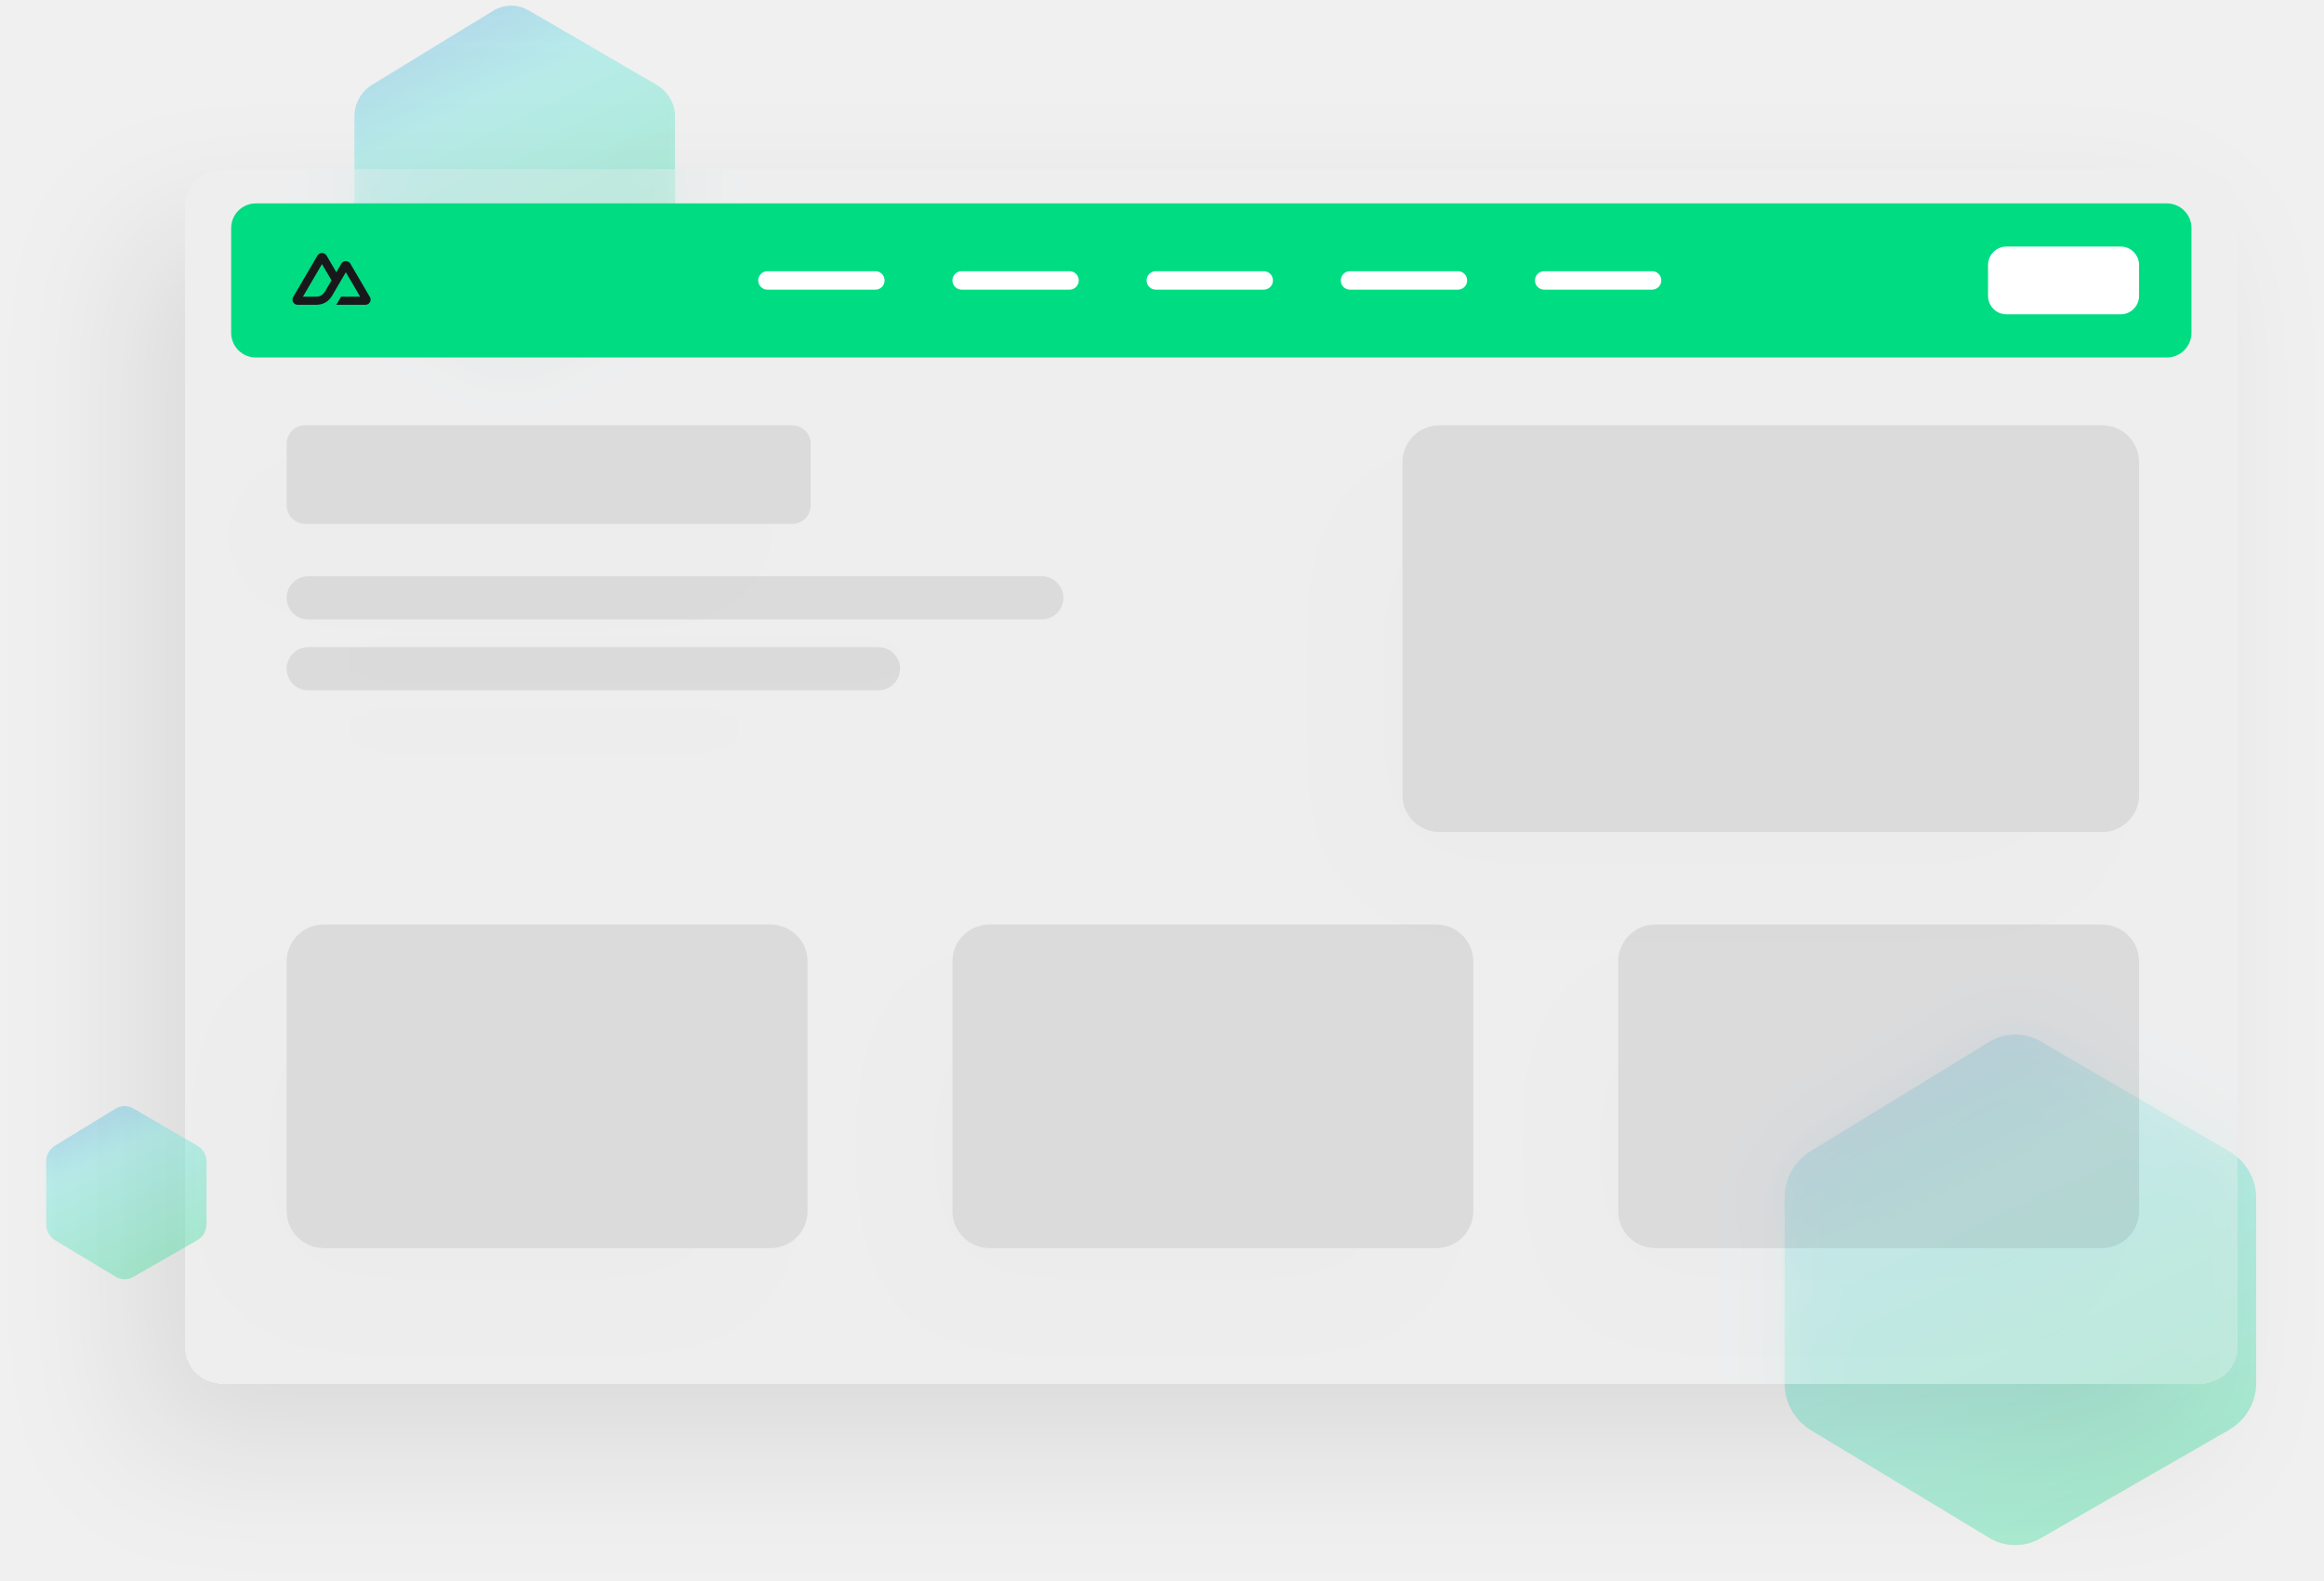
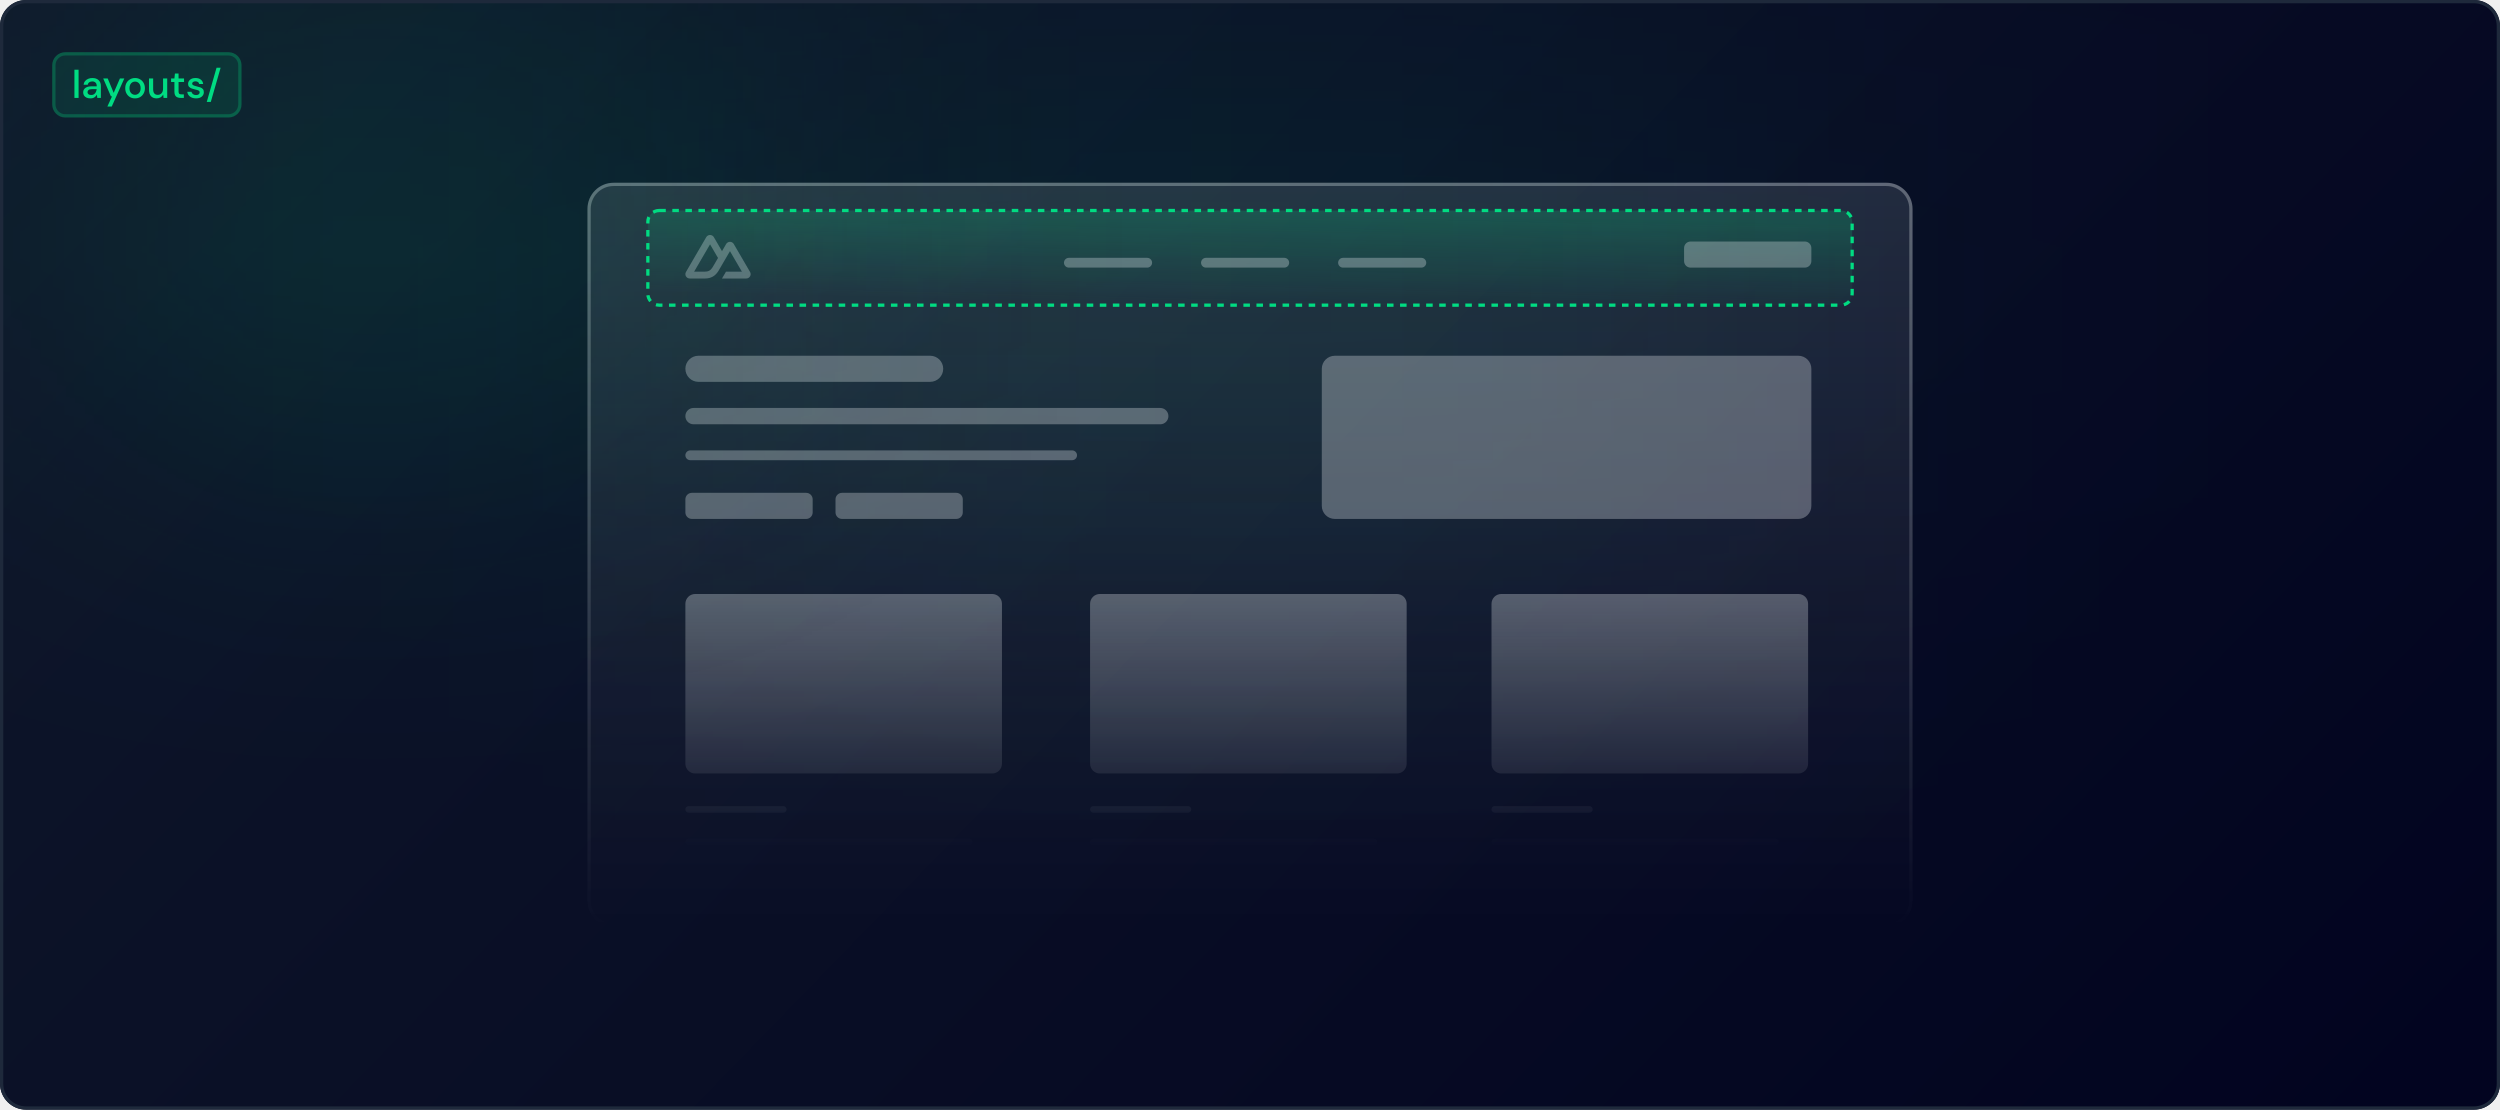
- <svg xmlns="http://www.w3.org/2000/svg" xmlns:xlink="http://www.w3.org/1999/xlink" fill="none" height="513" viewBox="0 0 754 513" width="754">
-   <filter id="a" color-interpolation-filters="sRGB" filterUnits="userSpaceOnUse" height="195.721" width="183.053" x="563.973" y="320.674">
-     <feFlood flood-opacity="0" result="BackgroundImageFix" />
-     <feGaussianBlur in="BackgroundImage" stdDeviation="7.513" />
-     <feComposite in2="SourceAlpha" operator="in" result="effect1_backgroundBlur_7267_84039" />
-     <feBlend in="SourceGraphic" in2="effect1_backgroundBlur_7267_84039" mode="normal" result="shape" />
-   </filter>
-   <filter id="b" color-interpolation-filters="sRGB" filterUnits="userSpaceOnUse" height="142.436" width="134.053" x="99.973" y="-13.195">
-     <feFlood flood-opacity="0" result="BackgroundImageFix" />
-     <feGaussianBlur in="BackgroundImage" stdDeviation="7.513" />
-     <feComposite in2="SourceAlpha" operator="in" result="effect1_backgroundBlur_7267_84039" />
-     <feBlend in="SourceGraphic" in2="effect1_backgroundBlur_7267_84039" mode="normal" result="shape" />
-   </filter>
-   <filter id="c" color-interpolation-filters="sRGB" filterUnits="userSpaceOnUse" height="482" width="754" x="0" y="31">
-     <feFlood flood-opacity="0" result="BackgroundImageFix" />
-     <feGaussianBlur in="BackgroundImage" stdDeviation="10" />
-     <feComposite in2="SourceAlpha" operator="in" result="effect1_backgroundBlur_7267_84039" />
-     <feColorMatrix in="SourceAlpha" result="hardAlpha" type="matrix" values="0 0 0 0 0 0 0 0 0 0 0 0 0 0 0 0 0 0 127 0" />
-     <feOffset dx="-16" dy="20" />
-     <feGaussianBlur stdDeviation="22" />
-     <feComposite in2="hardAlpha" operator="out" />
-     <feColorMatrix type="matrix" values="0 0 0 0 0 0 0 0 0 0 0 0 0 0 0 0 0 0 0.09 0" />
-     <feBlend in2="effect1_backgroundBlur_7267_84039" mode="normal" result="effect2_dropShadow_7267_84039" />
-     <feBlend in="SourceGraphic" in2="effect2_dropShadow_7267_84039" mode="normal" result="shape" />
-   </filter>
-   <filter id="d" color-interpolation-filters="sRGB" filterUnits="userSpaceOnUse" height="220" width="327" x="395" y="114">
-     <feFlood flood-opacity="0" result="BackgroundImageFix" />
-     <feGaussianBlur in="BackgroundImage" stdDeviation="10" />
-     <feComposite in2="SourceAlpha" operator="in" result="effect1_backgroundBlur_7267_84039" />
-     <feColorMatrix in="SourceAlpha" result="hardAlpha" type="matrix" values="0 0 0 0 0 0 0 0 0 0 0 0 0 0 0 0 0 0 127 0" />
-     <feOffset dx="-16" dy="20" />
-     <feGaussianBlur stdDeviation="22" />
-     <feComposite in2="hardAlpha" operator="out" />
-     <feColorMatrix type="matrix" values="0 0 0 0 0 0 0 0 0 0 0 0 0 0 0 0 0 0 0.09 0" />
-     <feBlend in2="effect1_backgroundBlur_7267_84039" mode="normal" result="effect2_dropShadow_7267_84039" />
-     <feBlend in="SourceGraphic" in2="effect2_dropShadow_7267_84039" mode="normal" result="shape" />
-   </filter>
-   <filter id="e" color-interpolation-filters="sRGB" filterUnits="userSpaceOnUse" height="86.245" width="82.053" x="-.027" y="343.889">
-     <feFlood flood-opacity="0" result="BackgroundImageFix" />
-     <feGaussianBlur in="BackgroundImage" stdDeviation="7.513" />
-     <feComposite in2="SourceAlpha" operator="in" result="effect1_backgroundBlur_7267_84039" />
-     <feBlend in="SourceGraphic" in2="effect1_backgroundBlur_7267_84039" mode="normal" result="shape" />
-   </filter>
-   <filter id="f" color-interpolation-filters="sRGB" filterUnits="userSpaceOnUse" height="193" width="257" x="33" y="276">
-     <feFlood flood-opacity="0" result="BackgroundImageFix" />
-     <feGaussianBlur in="BackgroundImage" stdDeviation="10" />
-     <feComposite in2="SourceAlpha" operator="in" result="effect1_backgroundBlur_7267_84039" />
-     <feColorMatrix in="SourceAlpha" result="hardAlpha" type="matrix" values="0 0 0 0 0 0 0 0 0 0 0 0 0 0 0 0 0 0 127 0" />
-     <feOffset dx="-16" dy="20" />
-     <feGaussianBlur stdDeviation="22" />
-     <feComposite in2="hardAlpha" operator="out" />
-     <feColorMatrix type="matrix" values="0 0 0 0 0 0 0 0 0 0 0 0 0 0 0 0 0 0 0.09 0" />
-     <feBlend in2="effect1_backgroundBlur_7267_84039" mode="normal" result="effect2_dropShadow_7267_84039" />
-     <feBlend in="SourceGraphic" in2="effect2_dropShadow_7267_84039" mode="normal" result="shape" />
-   </filter>
-   <filter id="g" color-interpolation-filters="sRGB" filterUnits="userSpaceOnUse" height="193" width="257" x="249" y="276">
-     <feFlood flood-opacity="0" result="BackgroundImageFix" />
-     <feGaussianBlur in="BackgroundImage" stdDeviation="10" />
-     <feComposite in2="SourceAlpha" operator="in" result="effect1_backgroundBlur_7267_84039" />
-     <feColorMatrix in="SourceAlpha" result="hardAlpha" type="matrix" values="0 0 0 0 0 0 0 0 0 0 0 0 0 0 0 0 0 0 127 0" />
-     <feOffset dx="-16" dy="20" />
-     <feGaussianBlur stdDeviation="22" />
-     <feComposite in2="hardAlpha" operator="out" />
-     <feColorMatrix type="matrix" values="0 0 0 0 0 0 0 0 0 0 0 0 0 0 0 0 0 0 0.09 0" />
-     <feBlend in2="effect1_backgroundBlur_7267_84039" mode="normal" result="effect2_dropShadow_7267_84039" />
-     <feBlend in="SourceGraphic" in2="effect2_dropShadow_7267_84039" mode="normal" result="shape" />
-   </filter>
-   <filter id="h" color-interpolation-filters="sRGB" filterUnits="userSpaceOnUse" height="193" width="257" x="465" y="276">
-     <feFlood flood-opacity="0" result="BackgroundImageFix" />
-     <feGaussianBlur in="BackgroundImage" stdDeviation="10" />
-     <feComposite in2="SourceAlpha" operator="in" result="effect1_backgroundBlur_7267_84039" />
-     <feColorMatrix in="SourceAlpha" result="hardAlpha" type="matrix" values="0 0 0 0 0 0 0 0 0 0 0 0 0 0 0 0 0 0 127 0" />
-     <feOffset dx="-16" dy="20" />
-     <feGaussianBlur stdDeviation="22" />
-     <feComposite in2="hardAlpha" operator="out" />
-     <feColorMatrix type="matrix" values="0 0 0 0 0 0 0 0 0 0 0 0 0 0 0 0 0 0 0.09 0" />
-     <feBlend in2="effect1_backgroundBlur_7267_84039" mode="normal" result="effect2_dropShadow_7267_84039" />
-     <feBlend in="SourceGraphic" in2="effect2_dropShadow_7267_84039" mode="normal" result="shape" />
-   </filter>
-   <filter id="i" color-interpolation-filters="sRGB" filterUnits="userSpaceOnUse" height="120" width="258" x="33" y="114">
-     <feFlood flood-opacity="0" result="BackgroundImageFix" />
-     <feGaussianBlur in="BackgroundImage" stdDeviation="10" />
-     <feComposite in2="SourceAlpha" operator="in" result="effect1_backgroundBlur_7267_84039" />
-     <feColorMatrix in="SourceAlpha" result="hardAlpha" type="matrix" values="0 0 0 0 0 0 0 0 0 0 0 0 0 0 0 0 0 0 127 0" />
-     <feOffset dx="-16" dy="20" />
-     <feGaussianBlur stdDeviation="22" />
-     <feComposite in2="hardAlpha" operator="out" />
-     <feColorMatrix type="matrix" values="0 0 0 0 0 0 0 0 0 0 0 0 0 0 0 0 0 0 0.09 0" />
-     <feBlend in2="effect1_backgroundBlur_7267_84039" mode="normal" result="effect2_dropShadow_7267_84039" />
-     <feBlend in="SourceGraphic" in2="effect2_dropShadow_7267_84039" mode="normal" result="shape" />
-   </filter>
-   <filter id="j" color-interpolation-filters="sRGB" filterUnits="userSpaceOnUse" height="102" width="340" x="33" y="163">
-     <feFlood flood-opacity="0" result="BackgroundImageFix" />
-     <feGaussianBlur in="BackgroundImage" stdDeviation="10" />
-     <feComposite in2="SourceAlpha" operator="in" result="effect1_backgroundBlur_7267_84039" />
-     <feColorMatrix in="SourceAlpha" result="hardAlpha" type="matrix" values="0 0 0 0 0 0 0 0 0 0 0 0 0 0 0 0 0 0 127 0" />
-     <feOffset dx="-16" dy="20" />
-     <feGaussianBlur stdDeviation="22" />
-     <feComposite in2="hardAlpha" operator="out" />
-     <feColorMatrix type="matrix" values="0 0 0 0 0 0 0 0 0 0 0 0 0 0 0 0 0 0 0.09 0" />
-     <feBlend in2="effect1_backgroundBlur_7267_84039" mode="normal" result="effect2_dropShadow_7267_84039" />
-     <feBlend in="SourceGraphic" in2="effect2_dropShadow_7267_84039" mode="normal" result="shape" />
-   </filter>
-   <filter id="k" color-interpolation-filters="sRGB" filterUnits="userSpaceOnUse" height="102" width="287" x="33" y="186">
-     <feFlood flood-opacity="0" result="BackgroundImageFix" />
-     <feGaussianBlur in="BackgroundImage" stdDeviation="10" />
-     <feComposite in2="SourceAlpha" operator="in" result="effect1_backgroundBlur_7267_84039" />
-     <feColorMatrix in="SourceAlpha" result="hardAlpha" type="matrix" values="0 0 0 0 0 0 0 0 0 0 0 0 0 0 0 0 0 0 127 0" />
-     <feOffset dx="-16" dy="20" />
-     <feGaussianBlur stdDeviation="22" />
-     <feComposite in2="hardAlpha" operator="out" />
-     <feColorMatrix type="matrix" values="0 0 0 0 0 0 0 0 0 0 0 0 0 0 0 0 0 0 0.09 0" />
-     <feBlend in2="effect1_backgroundBlur_7267_84039" mode="normal" result="effect2_dropShadow_7267_84039" />
-     <feBlend in="SourceGraphic" in2="effect2_dropShadow_7267_84039" mode="normal" result="shape" />
-   </filter>
-   <linearGradient id="l">
-     <stop offset="0" stop-color="#00dc82" />
-     <stop offset=".5" stop-color="#36e4da" />
-     <stop offset="1" stop-color="#0047e1" />
-   </linearGradient>
-   <linearGradient id="m" gradientUnits="userSpaceOnUse" x1="655.41" x2="557.503" xlink:href="#l" y1="504" y2="296.381" />
-   <linearGradient id="n" gradientUnits="userSpaceOnUse" x1="166.939" x2="100.608" xlink:href="#l" y1="116" y2="-24.945" />
-   <linearGradient id="o" gradientUnits="userSpaceOnUse" x1="40.969" x2="7.804" xlink:href="#l" y1="416" y2="345.528" />
-   <g filter="url(#a)">
-     <path d="m645.319 498.982-57.788-34.893c-5.295-3.197-8.531-8.931-8.531-15.117v-.347-59.686-.341c0-6.15 3.197-11.857 8.441-15.068l57.79-35.387c5.205-3.188 11.63-3.258 16.898-.187l61.118 35.639c5.42 3.161 8.753 8.963 8.753 15.237v.359 59.184.364c0 6.309-3.372 12.138-8.842 15.283l-61.12 35.143c-5.221 3.002-11.559 2.933-16.719-.183z" fill="url(#m)" fill-opacity=".3" />
+ <svg xmlns="http://www.w3.org/2000/svg" width="766" height="340" fill="none" viewBox="0 0 766 340">
+   <g clip-path="url(#a)">
+     <rect width="766" height="340" fill="url(#b)" rx="8" />
+     <rect width="406" height="228" x="180" y="56" fill="url(#c)" fill-opacity=".12" rx="8" />
+     <rect width="405" height="227" x="180.5" y="56.5" stroke="url(#d)" stroke-opacity=".3" rx="7.5" />
+     <rect width="369" height="29" x="198.5" y="64.5" fill="url(#e)" fill-opacity=".2" stroke="#00DC82" stroke-dasharray="2 2" rx="3.5" />
+     <g filter="url(#f)">
+       <path fill="#00DC82" d="M529 74v15H231V74z" />
+     </g>
+     <path fill="#F1F5F9" fill-opacity=".3" fill-rule="evenodd" d="M214 108.997c-2.209 0-4 1.791-4 4s1.791 4 4 4h71c2.209 0 4-1.791 4-4s-1.791-4-4-4h-71Zm-1.5 16.004c-1.381 0-2.5 1.119-2.5 2.5s1.119 2.5 2.5 2.5h143c1.381 0 2.5-1.119 2.5-2.5s-1.119-2.5-2.5-2.5h-143Zm-2.5 14.5c0-.828.672-1.5 1.5-1.5h117c.828 0 1.5.672 1.5 1.5s-.672 1.5-1.5 1.5h-117c-.828 0-1.5-.672-1.5-1.5Zm2 11.5c-1.105 0-2 .895-2 2v4c0 1.105.895 2 2 2h35c1.105 0 2-.895 2-2v-4c0-1.105-.895-2-2-2h-35Zm44 2c0-1.105.895-2 2-2h35c1.105 0 2 .895 2 2v4c0 1.105-.895 2-2 2h-35c-1.105 0-2-.895-2-2v-4Zm153-44c-2.209 0-4 1.791-4 4v42c0 2.209 1.791 4 4 4h142c2.209 0 4-1.791 4-4v-42c0-2.209-1.791-4-4-4H409Z" clip-rule="evenodd" />
+     <path fill="#F1F5F9" fill-opacity=".3" d="M221.22 85.333h7.435c.236 0 .468-.062.673-.179.204-.117.374-.285.492-.488S230 84.234 230 84c0-.234-.062-.464-.181-.667l-4.993-8.571c-.118-.203-.287-.371-.492-.488-.204-.117-.436-.179-.672-.179-.236 0-.468.062-.673.179-.204.117-.374.285-.492.488l-1.277 2.193-2.496-4.289c-.118-.203-.288-.371-.492-.488-.205-.117-.437-.179-.673-.179-.236 0-.468.062-.673.179-.204.117-.374.285-.492.488l-6.213 10.667c-.119.203-.181.432-.181.667 0 .234.062.464.18.667.118.203.288.371.492.488.205.117.437.179.673.179h4.667c1.849 0 3.213-.805 4.151-2.376l2.278-3.91 1.22-2.093 3.662 6.286h-4.882l-1.221 2.093Zm-5.284-2.095-3.257-.001 4.882-8.38 2.436 4.19-1.631 2.801c-.623 1.019-1.331 1.39-2.43 1.39Z" />
+     <path stroke="#F1F5F9" stroke-linecap="round" stroke-opacity=".3" stroke-width="3" d="M327.5 80.5h24M369.5 80.5h24M411.5 80.5h24" />
+     <rect width="39" height="8" x="516" y="74" fill="#F1F5F9" fill-opacity=".3" rx="2" />
+     <path fill="url(#g)" fill-opacity=".3" fill-rule="evenodd" d="M210 184.999c0-1.657 1.343-3 3-3h91c1.657 0 3 1.343 3 3v49c0 1.657-1.343 3-3 3h-91c-1.657 0-3-1.343-3-3v-49Zm0 63c0-.552.448-1 1-1h29c.552 0 1 .448 1 1s-.448 1-1 1h-29c-.552 0-1-.448-1-1Zm1 9c-.552 0-1 .448-1 1s.448 1 1 1h86c.552 0 1-.448 1-1s-.448-1-1-1h-86Z" clip-rule="evenodd" />
+     <path fill="url(#h)" fill-opacity=".3" fill-rule="evenodd" d="M457 184.999c0-1.657 1.343-3 3-3h91c1.657 0 3 1.343 3 3v49c0 1.657-1.343 3-3 3h-91c-1.657 0-3-1.343-3-3v-49Zm0 63c0-.552.448-1 1-1h29c.552 0 1 .448 1 1s-.448 1-1 1h-29c-.552 0-1-.448-1-1Zm1 9c-.552 0-1 .448-1 1s.448 1 1 1h86c.552 0 1-.448 1-1s-.448-1-1-1h-86Z" clip-rule="evenodd" />
+     <path fill="url(#i)" fill-opacity=".3" fill-rule="evenodd" d="M334 184.999c0-1.657 1.343-3 3-3h91c1.657 0 3 1.343 3 3v49c0 1.657-1.343 3-3 3h-91c-1.657 0-3-1.343-3-3v-49Zm0 63c0-.552.448-1 1-1h29c.552 0 1 .448 1 1s-.448 1-1 1h-29c-.552 0-1-.448-1-1Zm1 9c-.552 0-1 .448-1 1s.448 1 1 1h86c.552 0 1-.448 1-1s-.448-1-1-1h-86Z" clip-rule="evenodd" />
+     <rect width="58" height="20" x="16" y="16" fill="#00DC82" fill-opacity=".1" rx="4" />
+     <path fill="#00DC82" d="M22.804 30v-8.64h1.272V30h-1.272Zm4.899.144c-.504 0-.92-.084-1.248-.252-.328-.168-.572-.388-.732-.66-.16-.28-.24-.584-.24-.912 0-.576.224-1.032.672-1.368.448-.336 1.088-.504 1.92-.504h1.56v-.108c0-.464-.128-.812-.384-1.044-.248-.232-.572-.348-.972-.348-.352 0-.66.088-.924.264-.256.168-.412.42-.468.756h-1.272c.04-.432.184-.8.432-1.104.256-.312.576-.548.96-.708.392-.168.82-.252 1.284-.252.832 0 1.476.22 1.932.66.456.432.684 1.024.684 1.776V30h-1.104l-.108-1.02c-.168.328-.412.604-.732.828-.32.224-.74.336-1.26.336Zm.252-1.032c.344 0 .632-.08.864-.24.24-.168.424-.388.552-.66.136-.272.22-.572.252-.9h-1.416c-.504 0-.864.088-1.08.264-.208.176-.312.396-.312.66 0 .272.1.488.3.648.208.152.488.228.84.228Zm4.944 3.528 1.428-3.132h-.348l-2.352-5.46h1.38l1.824 4.404 1.908-4.404h1.344l-3.84 8.592h-1.344Zm8.475-2.496c-.568 0-1.08-.128-1.536-.384-.448-.264-.804-.628-1.068-1.092-.264-.472-.396-1.02-.396-1.644 0-.624.132-1.168.396-1.632.272-.472.636-.836 1.092-1.092.456-.264.964-.396 1.524-.396.568 0 1.076.132 1.524.396.456.256.816.62 1.08 1.092.272.464.408 1.008.408 1.632 0 .624-.136 1.172-.408 1.644-.264.464-.624.828-1.08 1.092-.456.256-.968.384-1.536.384Zm0-1.092c.304 0 .584-.076.84-.228.264-.152.476-.376.636-.672.16-.304.24-.68.24-1.128 0-.448-.08-.82-.24-1.116-.152-.304-.36-.532-.624-.684-.256-.152-.536-.228-.84-.228-.304 0-.588.076-.852.228-.256.152-.464.38-.624.684-.16.296-.24.668-.24 1.116 0 .448.08.824.24 1.128.16.296.368.52.624.672.256.152.536.228.84.228Zm6.596 1.092c-.72 0-1.288-.224-1.704-.672-.408-.448-.612-1.116-.612-2.004v-3.42h1.272v3.288c0 1.152.472 1.728 1.416 1.728.472 0 .86-.168 1.164-.504.304-.336.456-.816.456-1.44v-3.072h1.272V30h-1.128l-.096-1.044c-.184.368-.456.66-.816.876-.352.208-.76.312-1.224.312ZM55.347 30c-.584 0-1.048-.14-1.392-.42-.344-.288-.516-.796-.516-1.524v-2.94h-1.02v-1.068h1.02l.156-1.512h1.116v1.512h1.68v1.068h-1.68v2.94c0 .328.068.556.204.684.144.12.388.18.732.18h.684V30h-.984Zm4.731.144c-.752 0-1.372-.184-1.86-.552-.488-.368-.768-.856-.84-1.464h1.284c.064.272.216.508.456.708.24.192.556.288.948.288.384 0 .664-.08.84-.24.176-.16.264-.344.264-.552 0-.304-.124-.508-.372-.612-.24-.112-.576-.212-1.008-.3-.336-.072-.672-.168-1.008-.288-.328-.12-.604-.288-.828-.504-.216-.224-.324-.524-.324-.9 0-.52.2-.952.6-1.296.4-.352.96-.528 1.68-.528.664 0 1.2.16 1.608.48.416.32.66.772.732 1.356h-1.224c-.04-.256-.16-.456-.36-.6-.192-.144-.452-.216-.78-.216-.32 0-.568.068-.744.204-.176.128-.264.296-.264.504 0 .208.12.372.36.492.248.12.572.228.972.324.4.088.768.192 1.104.312.344.112.62.28.828.504.208.224.312.552.312.984.008.544-.204.996-.636 1.356-.424.36-1.004.54-1.74.54Zm3.273 1.092 3-10.488h1.248l-3.012 10.488h-1.236Z" />
+     <rect width="57" height="19" x="16.5" y="16.5" stroke="#00DC82" stroke-opacity=".25" rx="3.5" />
+     <g filter="url(#j)">
+       <path fill="#00DC82" d="M210 5v37H-6V5z" />
+     </g>
  </g>
-   <g filter="url(#b)">
-     <path d="m160.079 112.596-39.28-23.67c-3.599-2.169-5.799-6.064-5.799-10.265v-.225-40.489-.222c0-4.177 2.174-8.053 5.738-10.231l39.282-24.005c3.538-2.162 7.905-2.21 11.486-.126l41.544 24.176c3.684 2.144 5.95 6.084 5.95 10.347v.233 40.148.236c0 4.286-2.293 8.245-6.01 10.378l-41.546 23.84c-3.549 2.037-7.857 1.99-11.365-.124z" fill="url(#n)" fill-opacity=".3" />
-   </g>
-   <g filter="url(#c)">
-     <rect fill="#e4e4e7" fill-opacity=".3" height="394" rx="12" shape-rendering="crispEdges" width="666" x="60" y="55" />
-   </g>
-   <rect fill="#00dc82" height="50" rx="8" width="636" x="75" y="66" />
-   <path d="m109.112 98.91h9.427c.299 0.0.593-.078.852-.225.26-.148.475-.36.625-.616.149-.256.228-.546.228-.841 0-.295-.079-.585-.229-.841l-6.331-10.813c-.15-.256-.365-.468-.624-.616s-.553-.225-.853-.225c-.299 0-.593.078-.852.225-.26.148-.475.36-.625.616l-1.618 2.767-3.165-5.41c-.15-.256-.365-.468-.625-.616-.259-.148-.553-.225-.853-.225-.299 0-.593.078-.853.225-.259.148-.474.36-.624.616l-7.878 13.456c-.15.256-.229.546-.229.841-0.0.295.079.585.228.841.15.256.365.468.624.616.259.148.553.225.853.225h5.918c2.344 0 4.073-1.016 5.263-2.997l2.889-4.933 1.547-2.64 4.643 7.929h-6.19zm-6.701-2.643-4.129-.001 6.19-10.572 3.089 5.286-2.068 3.533c-.79 1.286-1.688 1.754-3.082 1.754z" fill="#18181b" />
-   <g fill="#fff">
-     <rect height="22" rx="6" width="49" x="645" y="80" />
-     <rect height="6" rx="3" width="41" x="246" y="88" />
-     <rect height="6" rx="3" width="41" x="309" y="88" />
-     <rect height="6" rx="3" width="41" x="372" y="88" />
-     <rect height="6" rx="3" width="41" x="435" y="88" />
-     <rect height="6" rx="3" width="41" x="498" y="88" />
-   </g>
-   <g filter="url(#d)" opacity=".1">
-     <rect fill="#27272a" height="132" rx="12" width="239" x="455" y="138" />
-   </g>
-   <g filter="url(#e)">
-     <path d="m37.54 414.298-19.64-11.835c-1.799-1.084-2.9-3.032-2.9-5.132v-.113-20.244-.111c0-2.089 1.087-4.027 2.869-5.116l19.641-12.003c1.769-1.081 3.953-1.105 5.743-.063l20.772 12.088c1.842 1.072 2.975 3.042 2.975 5.173v.117 20.074.118c0 2.143-1.146 4.123-3.005 5.189l-20.773 11.92c-1.774 1.018-3.929.995-5.682-.062z" fill="url(#o)" fill-opacity=".3" />
-   </g>
-   <g filter="url(#f)" opacity=".1">
-     <rect fill="#27272a" height="105" rx="12" width="169" x="93" y="300" />
-   </g>
-   <g filter="url(#g)" opacity=".1">
-     <rect fill="#27272a" height="105" rx="12" width="169" x="309" y="300" />
-   </g>
-   <g filter="url(#h)" opacity=".1">
-     <rect fill="#27272a" height="105" rx="12" width="169" x="525" y="300" />
-   </g>
-   <g filter="url(#i)" opacity=".1">
-     <rect fill="#27272a" height="32" rx="6" width="170" x="93" y="138" />
-   </g>
-   <g filter="url(#j)" opacity=".1">
-     <rect fill="#27272a" height="14" rx="7" width="252" x="93" y="187" />
-   </g>
-   <g filter="url(#k)" opacity=".1">
-     <rect fill="#27272a" height="14" rx="7" width="199" x="93" y="210" />
-   </g>
+   <rect width="765" height="339" x=".5" y=".5" stroke="#1E293B" rx="7.5" />
+   <defs>
+     <linearGradient id="b" x1="13.5" x2="557.36" y1="0" y2="528.235" gradientUnits="userSpaceOnUse">
+       <stop stop-color="#0F172A" />
+       <stop offset="1" stop-color="#020420" />
+     </linearGradient>
+     <linearGradient id="c" x1="383" x2="383" y1="56" y2="284" gradientUnits="userSpaceOnUse">
+       <stop stop-color="#F1F5F9" />
+       <stop offset="1" stop-color="#F1F5F9" stop-opacity="0" />
+     </linearGradient>
+     <linearGradient id="d" x1="383" x2="383" y1="56" y2="284" gradientUnits="userSpaceOnUse">
+       <stop stop-color="#F1F5F9" />
+       <stop offset="1" stop-color="#F1F5F9" stop-opacity="0" />
+     </linearGradient>
+     <linearGradient id="e" x1="383" x2="382.258" y1="64" y2="93.982" gradientUnits="userSpaceOnUse">
+       <stop stop-color="#00DC82" />
+       <stop offset="1" stop-color="#00DC82" stop-opacity="0" />
+     </linearGradient>
+     <linearGradient id="g" x1="259.652" x2="259.652" y1="182.144" y2="259.722" gradientUnits="userSpaceOnUse">
+       <stop stop-color="#F1F5F9" />
+       <stop offset="1" stop-color="#F1F5F9" stop-opacity="0" />
+     </linearGradient>
+     <linearGradient id="h" x1="506.601" x2="506.601" y1="182.144" y2="259.722" gradientUnits="userSpaceOnUse">
+       <stop stop-color="#F1F5F9" />
+       <stop offset="1" stop-color="#F1F5F9" stop-opacity="0" />
+     </linearGradient>
+     <linearGradient id="i" x1="383.422" x2="383.422" y1="182.144" y2="259.722" gradientUnits="userSpaceOnUse">
+       <stop stop-color="#F1F5F9" />
+       <stop offset="1" stop-color="#F1F5F9" stop-opacity="0" />
+     </linearGradient>
+     <filter id="f" width="622" height="339" x="69" y="-88" color-interpolation-filters="sRGB" filterUnits="userSpaceOnUse">
+       <feFlood flood-opacity="0" result="BackgroundImageFix" />
+       <feBlend in="SourceGraphic" in2="BackgroundImageFix" result="shape" />
+       <feGaussianBlur result="effect1_foregroundBlur_129_2826" stdDeviation="81" />
+     </filter>
+     <filter id="j" width="968" height="789" x="-382" y="-371" color-interpolation-filters="sRGB" filterUnits="userSpaceOnUse">
+       <feFlood flood-opacity="0" result="BackgroundImageFix" />
+       <feBlend in="SourceGraphic" in2="BackgroundImageFix" result="shape" />
+       <feGaussianBlur result="effect1_foregroundBlur_129_2826" stdDeviation="188" />
+     </filter>
+     <clipPath id="a">
+       <rect width="766" height="340" fill="#fff" rx="8" />
+     </clipPath>
+   </defs>
</svg>
